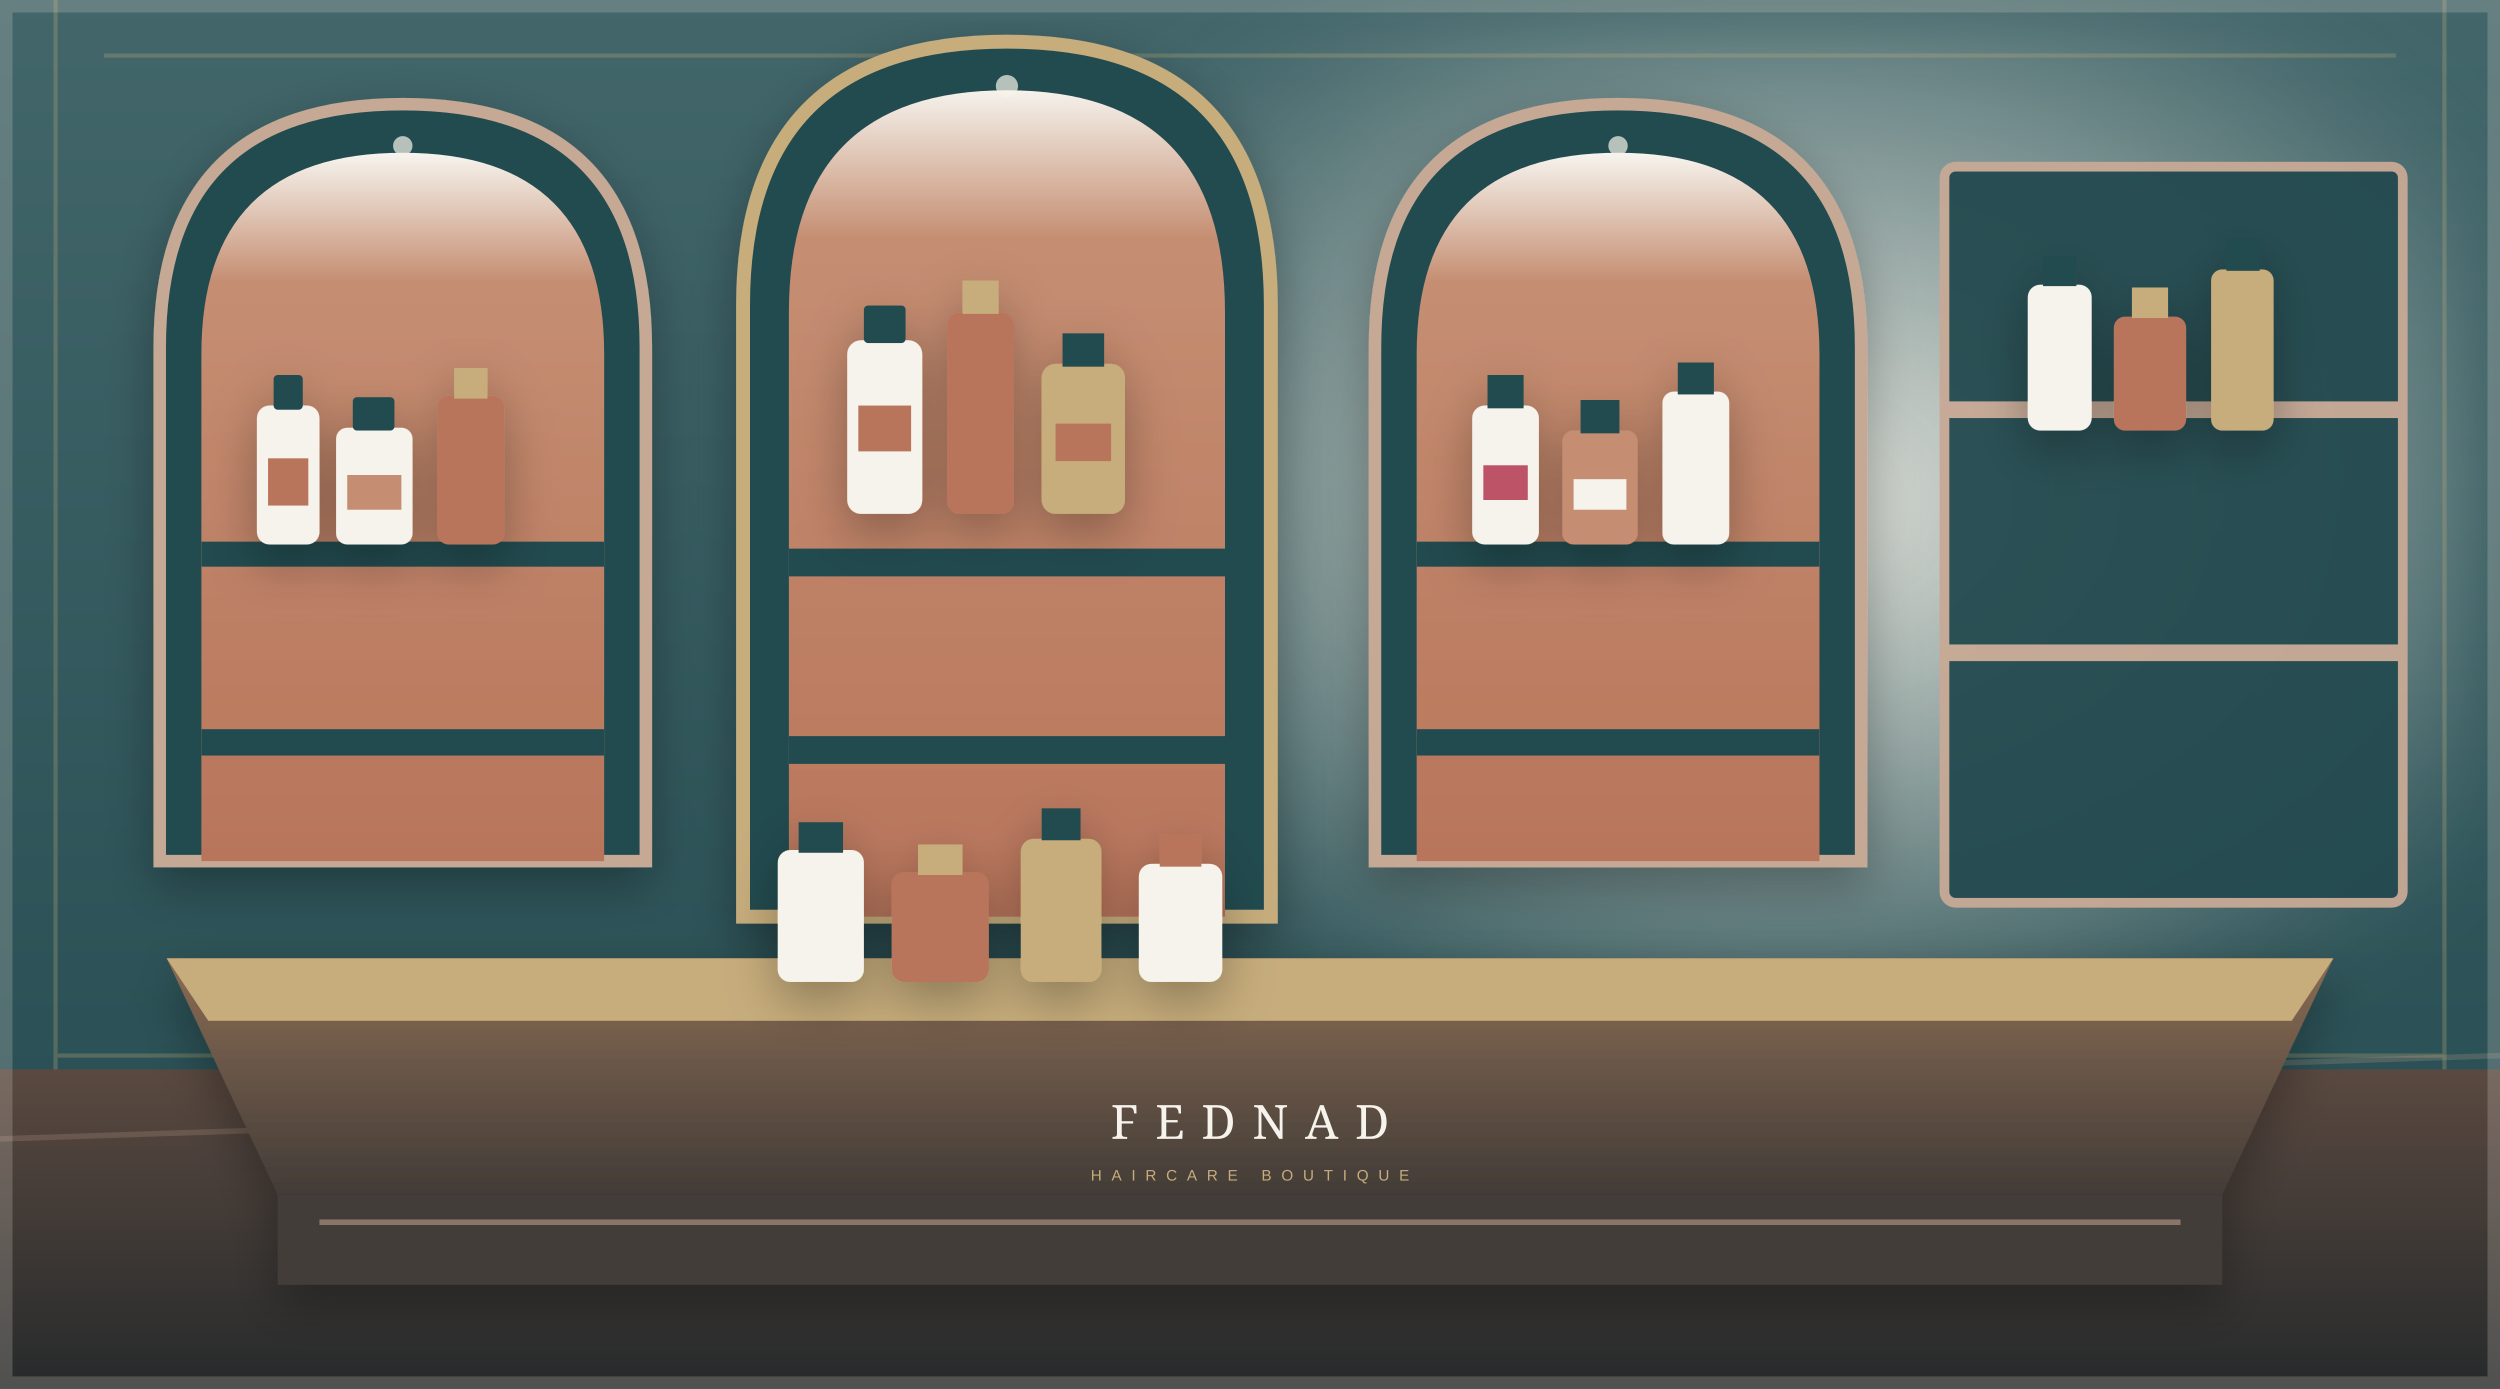
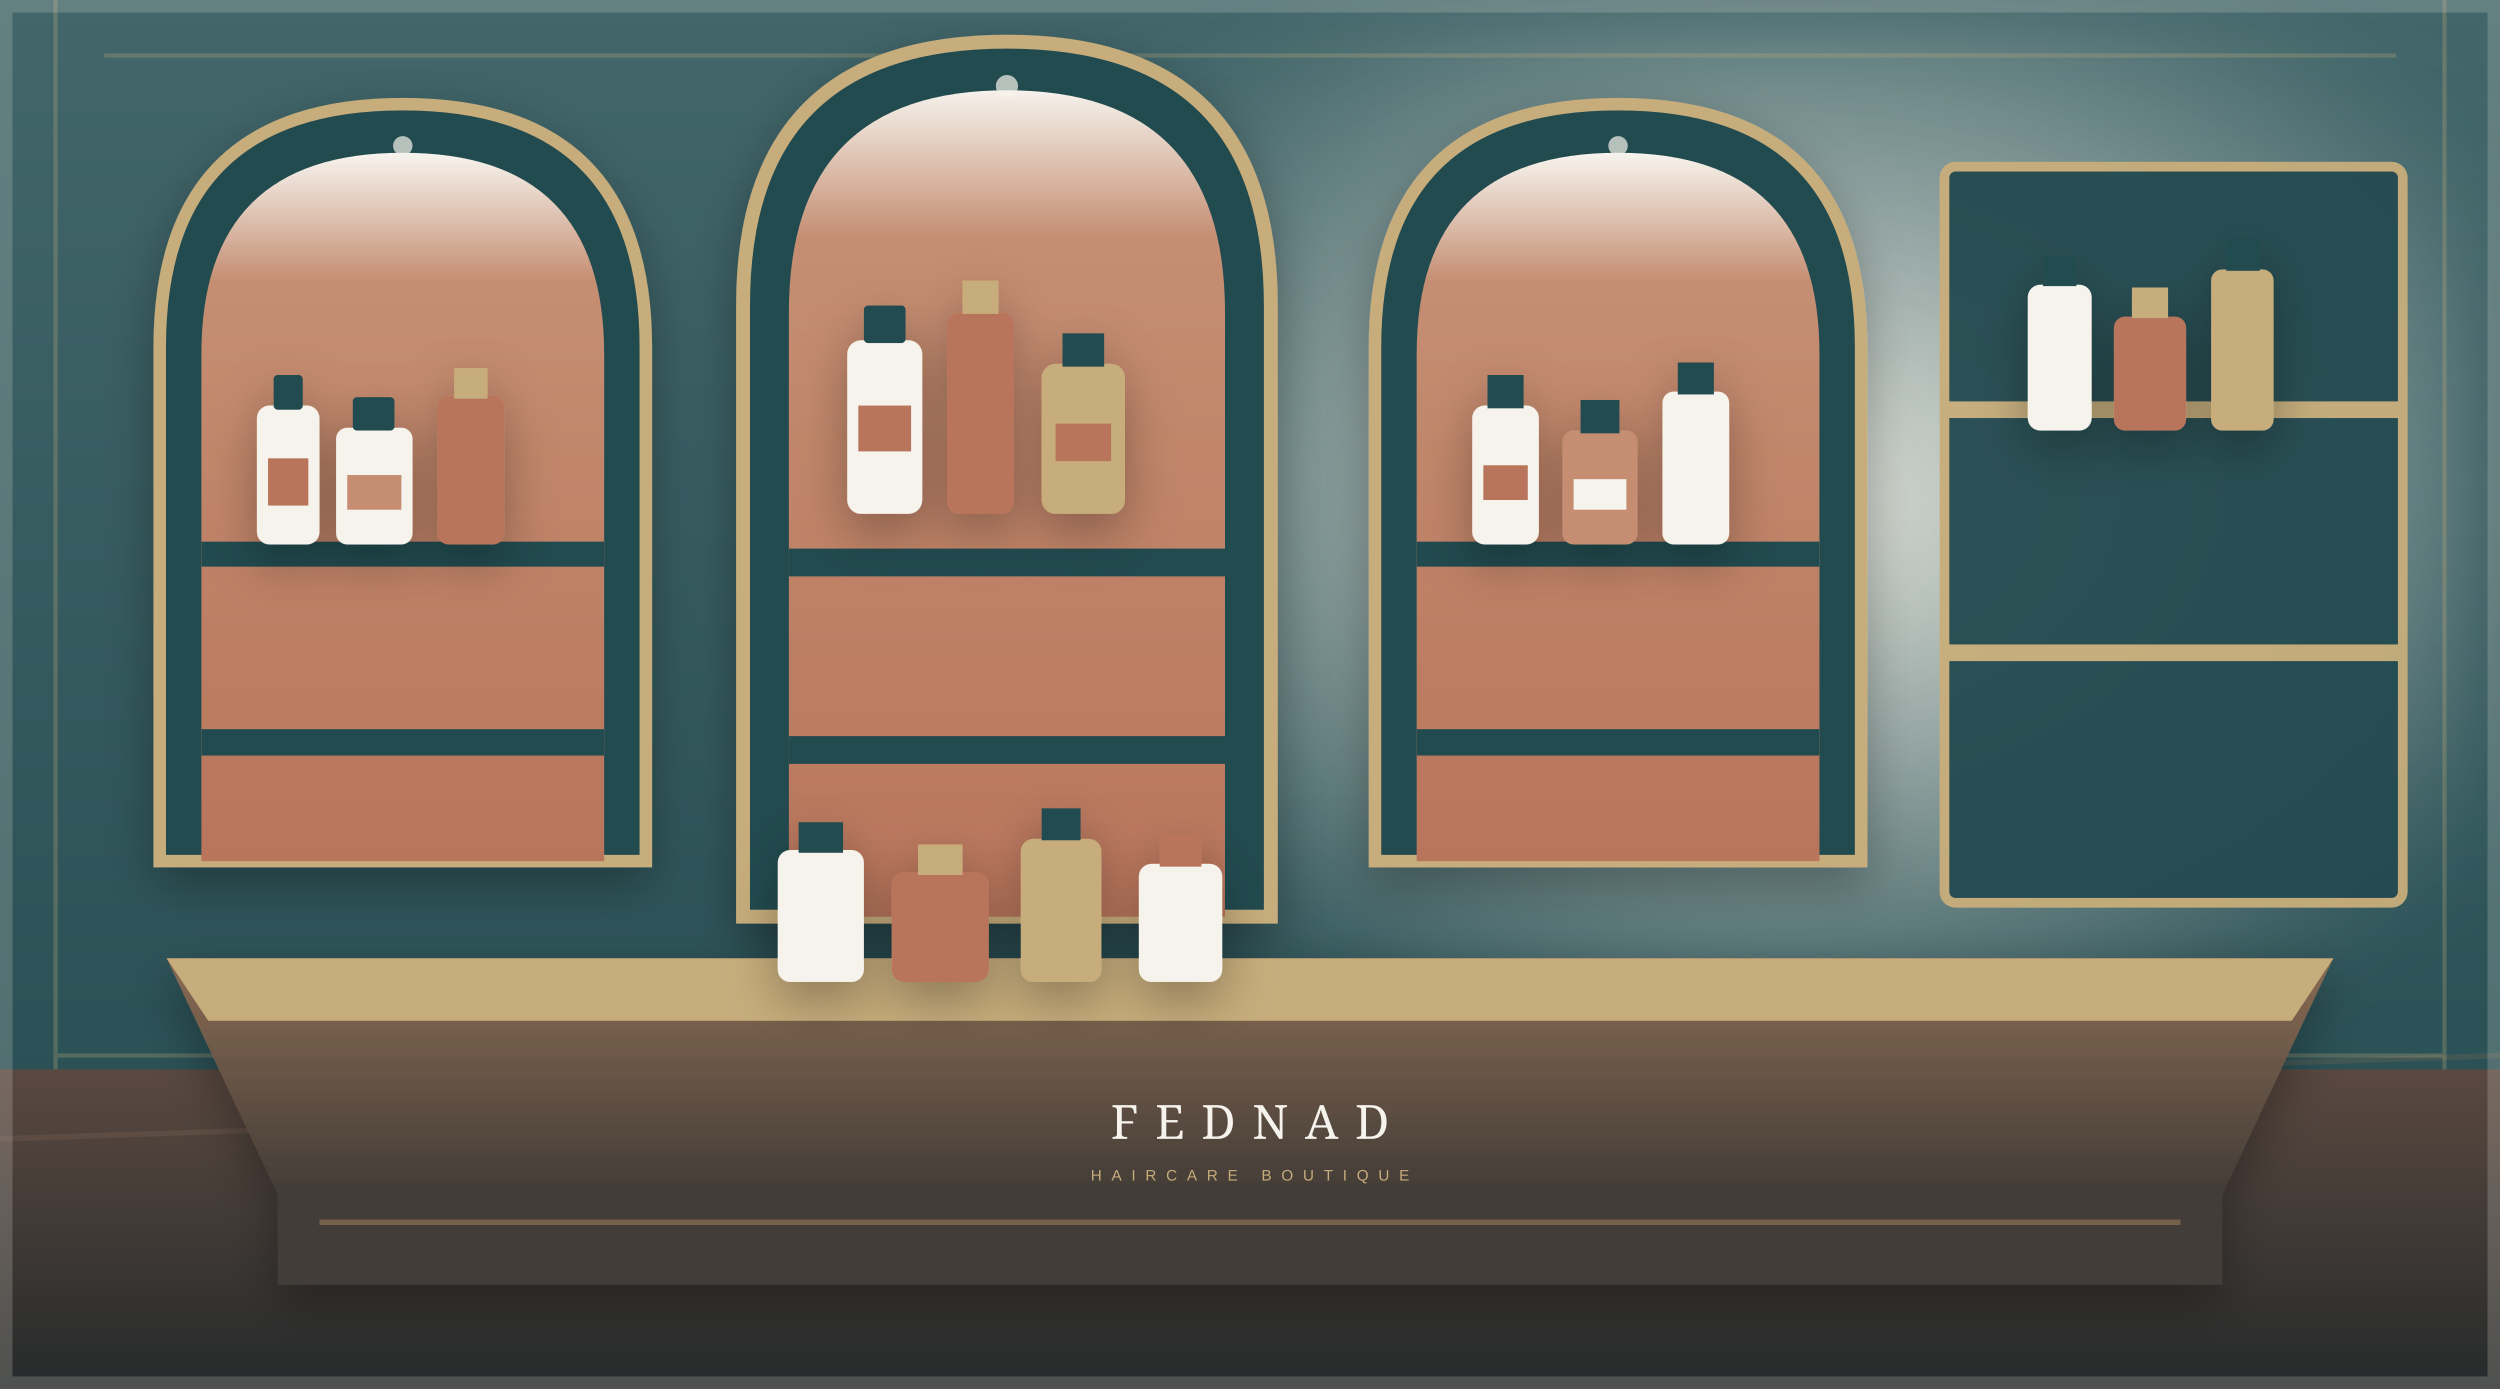
<svg xmlns="http://www.w3.org/2000/svg" viewBox="0 0 1800 1000" role="img" aria-labelledby="title desc">
  <defs>
    <linearGradient id="wall" x2="0" y2="1">
      <stop stop-color="#42666A" />
      <stop offset="1" stop-color="#244B50" />
    </linearGradient>
    <linearGradient id="floor" x2="0" y2="1">
      <stop stop-color="#5A4940" />
      <stop offset="1" stop-color="#262A2B" />
    </linearGradient>
    <linearGradient id="arch" x2="0" y2="1">
      <stop stop-color="#F6F3ED" />
      <stop offset=".18" stop-color="#C58E72" />
      <stop offset="1" stop-color="#B8755B" />
    </linearGradient>
    <linearGradient id="wood" x2="0" y2="1">
      <stop stop-color="#8B6C54" />
      <stop offset="1" stop-color="#423C37" />
    </linearGradient>
    <radialGradient id="glow">
      <stop stop-color="#F7F3E9" stop-opacity=".9" />
      <stop offset="1" stop-color="#F7F3E9" stop-opacity="0" />
    </radialGradient>
    <filter id="blur">
      <feGaussianBlur stdDeviation="35" />
    </filter>
    <filter id="shadow" x="-30%" y="-30%" width="160%" height="170%">
      <feGaussianBlur in="SourceAlpha" stdDeviation="18" />
      <feOffset dy="14" />
      <feComponentTransfer>
        <feFuncA type="linear" slope=".3" />
      </feComponentTransfer>
      <feMerge>
        <feMergeNode />
        <feMergeNode in="SourceGraphic" />
      </feMerge>
    </filter>
  </defs>
  <rect width="1800" height="1000" fill="url(#wall)" />
  <ellipse cx="1290" cy="360" rx="600" ry="430" fill="url(#glow)" filter="url(#blur)" />
  <path d="M0 770H1800V1000H0Z" fill="url(#floor)" />
-   <path d="M0 820L1800 760" stroke="#B99A8A" stroke-opacity=".25" stroke-width="4" />
+   <path d="M0 820L1800 760" stroke="#8B6C54" stroke-opacity=".25" stroke-width="4" />
  <g opacity=".28" fill="none" stroke="#C7AD7B" stroke-width="3">
    <path d="M40 0V770M1760 0V770M40 760H1760" />
    <path d="M75 40H1725" />
  </g>
  <g filter="url(#shadow)">
-     <path d="M115 620V250Q115 75 290 75Q465 75 465 250V620Z" fill="#244B50" stroke="#C6A995" stroke-width="9" />
+     <path d="M115 620V250Q115 75 290 75Q465 75 465 250V620Z" fill="#244B50" stroke="#C7AD7B" stroke-width="9" />
    <path d="M145 620V255Q145 110 290 110Q435 110 435 255V620Z" fill="url(#arch)" />
    <path d="M145 390H435V408H145Z" fill="#244B50" />
    <path d="M145 525H435V544H145Z" fill="#244B50" />
  </g>
  <g filter="url(#shadow)">
    <path d="M535 660V220Q535 30 725 30Q915 30 915 220V660Z" fill="#244B50" stroke="#C7AD7B" stroke-width="10" />
    <path d="M568 660V225Q568 65 725 65Q882 65 882 225V660Z" fill="url(#arch)" />
    <path d="M568 395H882V415H568Z" fill="#244B50" />
    <path d="M568 530H882V550H568Z" fill="#244B50" />
  </g>
  <g filter="url(#shadow)">
-     <path d="M990 620V250Q990 75 1165 75Q1340 75 1340 250V620Z" fill="#244B50" stroke="#C6A995" stroke-width="9" />
+     <path d="M990 620V250Q990 75 1165 75Q1340 75 1340 250V620Z" fill="#244B50" stroke="#C7AD7B" stroke-width="9" />
    <path d="M1020 620V255Q1020 110 1165 110Q1310 110 1310 255V620Z" fill="url(#arch)" />
    <path d="M1020 390H1310V408H1020Z" fill="#244B50" />
    <path d="M1020 525H1310V544H1020Z" fill="#244B50" />
  </g>
  <g opacity=".95">
-     <rect x="1400" y="120" width="330" height="530" rx="8" fill="#244B50" stroke="#C6A995" stroke-width="7" />
-     <path d="M1400 295H1730M1400 470H1730" stroke="#C6A995" stroke-width="12" />
+     <rect x="1400" y="120" width="330" height="530" rx="8" fill="#244B50" stroke="#C7AD7B" stroke-width="7" />
+     <path d="M1400 295H1730M1400 470H1730" stroke="#C7AD7B" stroke-width="12" />
  </g>
  <g filter="url(#shadow)">
    <g transform="translate(185 270)">
      <rect x="0" y="22" width="45" height="100" rx="9" fill="#F6F3ED" />
      <rect x="12" y="0" width="21" height="25" rx="3" fill="#244B50" />
      <rect x="8" y="60" width="29" height="34" fill="#B8755B" />
      <rect x="57" y="38" width="55" height="84" rx="8" fill="#F6F3ED" />
      <rect x="69" y="16" width="30" height="24" rx="3" fill="#244B50" />
      <rect x="65" y="72" width="39" height="25" fill="#C58E72" />
      <rect x="130" y="15" width="48" height="107" rx="8" fill="#B8755B" />
      <rect x="142" y="-5" width="24" height="22" fill="#C7AD7B" />
    </g>
    <g transform="translate(610 210)">
      <rect x="0" y="35" width="54" height="125" rx="10" fill="#F6F3ED" />
      <rect x="12" y="10" width="30" height="27" rx="3" fill="#244B50" />
      <rect x="8" y="82" width="38" height="33" fill="#B8755B" />
      <rect x="72" y="15" width="48" height="145" rx="9" fill="#B8755B" />
      <rect x="83" y="-8" width="26" height="24" fill="#C7AD7B" />
      <rect x="140" y="52" width="60" height="108" rx="10" fill="#C7AD7B" />
      <rect x="155" y="30" width="30" height="24" fill="#244B50" />
      <rect x="150" y="95" width="40" height="27" fill="#B8755B" />
    </g>
    <g transform="translate(1060 270)">
      <rect x="0" y="22" width="48" height="100" rx="9" fill="#F6F3ED" />
      <rect x="11" y="0" width="26" height="24" fill="#244B50" />
-       <rect x="8" y="65" width="32" height="25" fill="#bd5366" />
+       <rect x="8" y="65" width="32" height="25" fill="#B8755B" />
      <rect x="65" y="40" width="54" height="82" rx="8" fill="#C58E72" />
      <rect x="78" y="18" width="28" height="24" fill="#244B50" />
      <rect x="73" y="75" width="38" height="22" fill="#F6F3ED" />
      <rect x="137" y="12" width="48" height="110" rx="8" fill="#F6F3ED" />
      <rect x="148" y="-9" width="26" height="23" fill="#244B50" />
    </g>
    <g transform="translate(1460 180)">
      <rect x="0" y="25" width="46" height="105" rx="9" fill="#F6F3ED" />
      <rect x="11" y="4" width="24" height="22" fill="#244B50" />
      <rect x="62" y="48" width="52" height="82" rx="8" fill="#B8755B" />
      <rect x="75" y="27" width="26" height="22" fill="#C7AD7B" />
      <rect x="132" y="14" width="45" height="116" rx="8" fill="#C7AD7B" />
      <rect x="143" y="-8" width="24" height="23" fill="#244B50" />
    </g>
  </g>
  <g fill="#F7F3E9" opacity=".7">
    <circle cx="290" cy="105" r="7" />
    <circle cx="725" cy="62" r="8" />
    <circle cx="1165" cy="105" r="7" />
  </g>
  <g filter="url(#shadow)">
    <path d="M120 690H1680L1600 860H200Z" fill="url(#wood)" />
    <path d="M120 690H1680L1650 735H150Z" fill="#C7AD7B" />
    <path d="M200 860H1600V925H200Z" fill="#423C37" />
-     <path d="M230 880H1570" stroke="#A98C7E" stroke-width="4" opacity=".7" />
+     <path d="M230 880H1570" stroke="#8B6C54" stroke-width="4" opacity=".7" />
  </g>
  <g transform="translate(560 600)" filter="url(#shadow)">
    <rect x="0" y="12" width="62" height="95" rx="9" fill="#F6F3ED" />
    <rect x="15" y="-8" width="32" height="22" fill="#244B50" />
    <rect x="82" y="28" width="70" height="79" rx="9" fill="#B8755B" />
    <rect x="101" y="8" width="32" height="22" fill="#C7AD7B" />
    <rect x="175" y="4" width="58" height="103" rx="9" fill="#C7AD7B" />
    <rect x="190" y="-18" width="28" height="23" fill="#244B50" />
    <rect x="260" y="22" width="60" height="85" rx="9" fill="#F6F3ED" />
    <rect x="275" y="1" width="30" height="23" fill="#B8755B" />
  </g>
  <text x="900" y="820" fill="#F6F3ED" font-family="Georgia,serif" font-size="34" letter-spacing="12" text-anchor="middle">FEDNAD</text>
  <text x="900" y="850" fill="#C7AD7B" font-family="Arial,sans-serif" font-size="11" letter-spacing="7" text-anchor="middle">HAIRCARE BOUTIQUE</text>
-   <rect width="1800" height="1000" fill="none" stroke="#E6DCD2" stroke-opacity=".22" stroke-width="18" />
+   <rect width="1800" height="1000" fill="none" stroke="#DEDCD3" stroke-opacity=".22" stroke-width="18" />
</svg>
